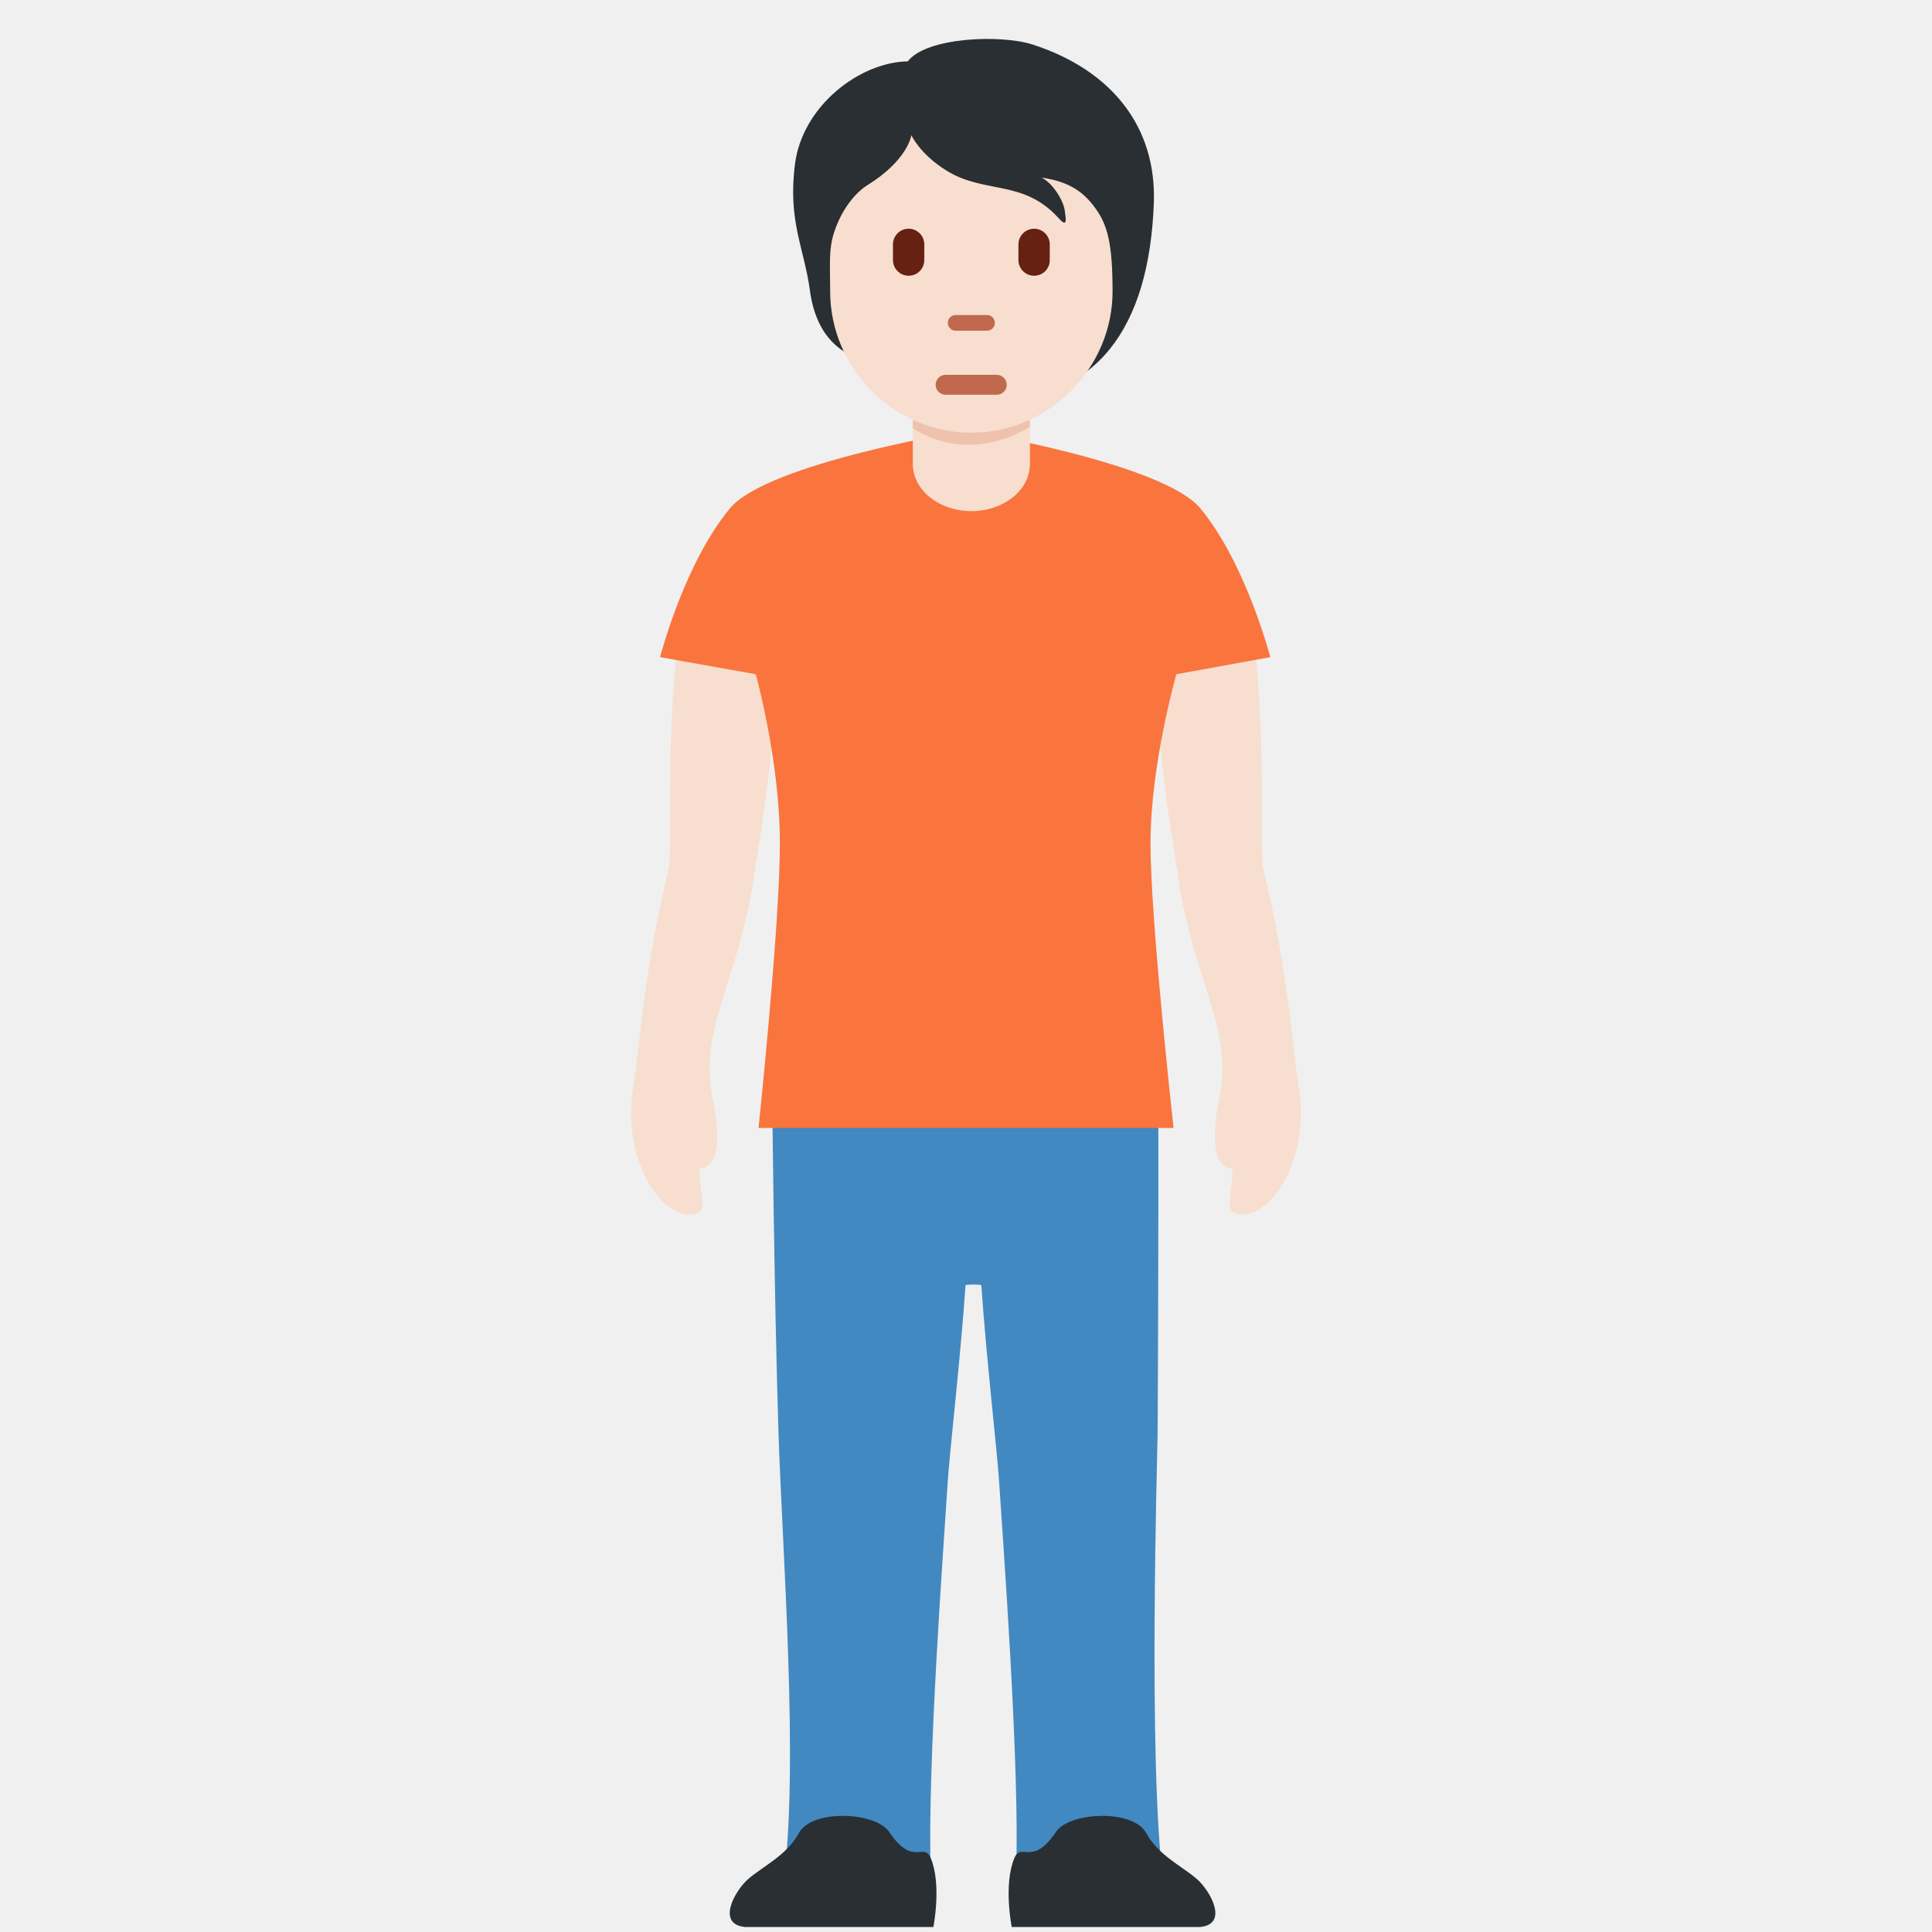
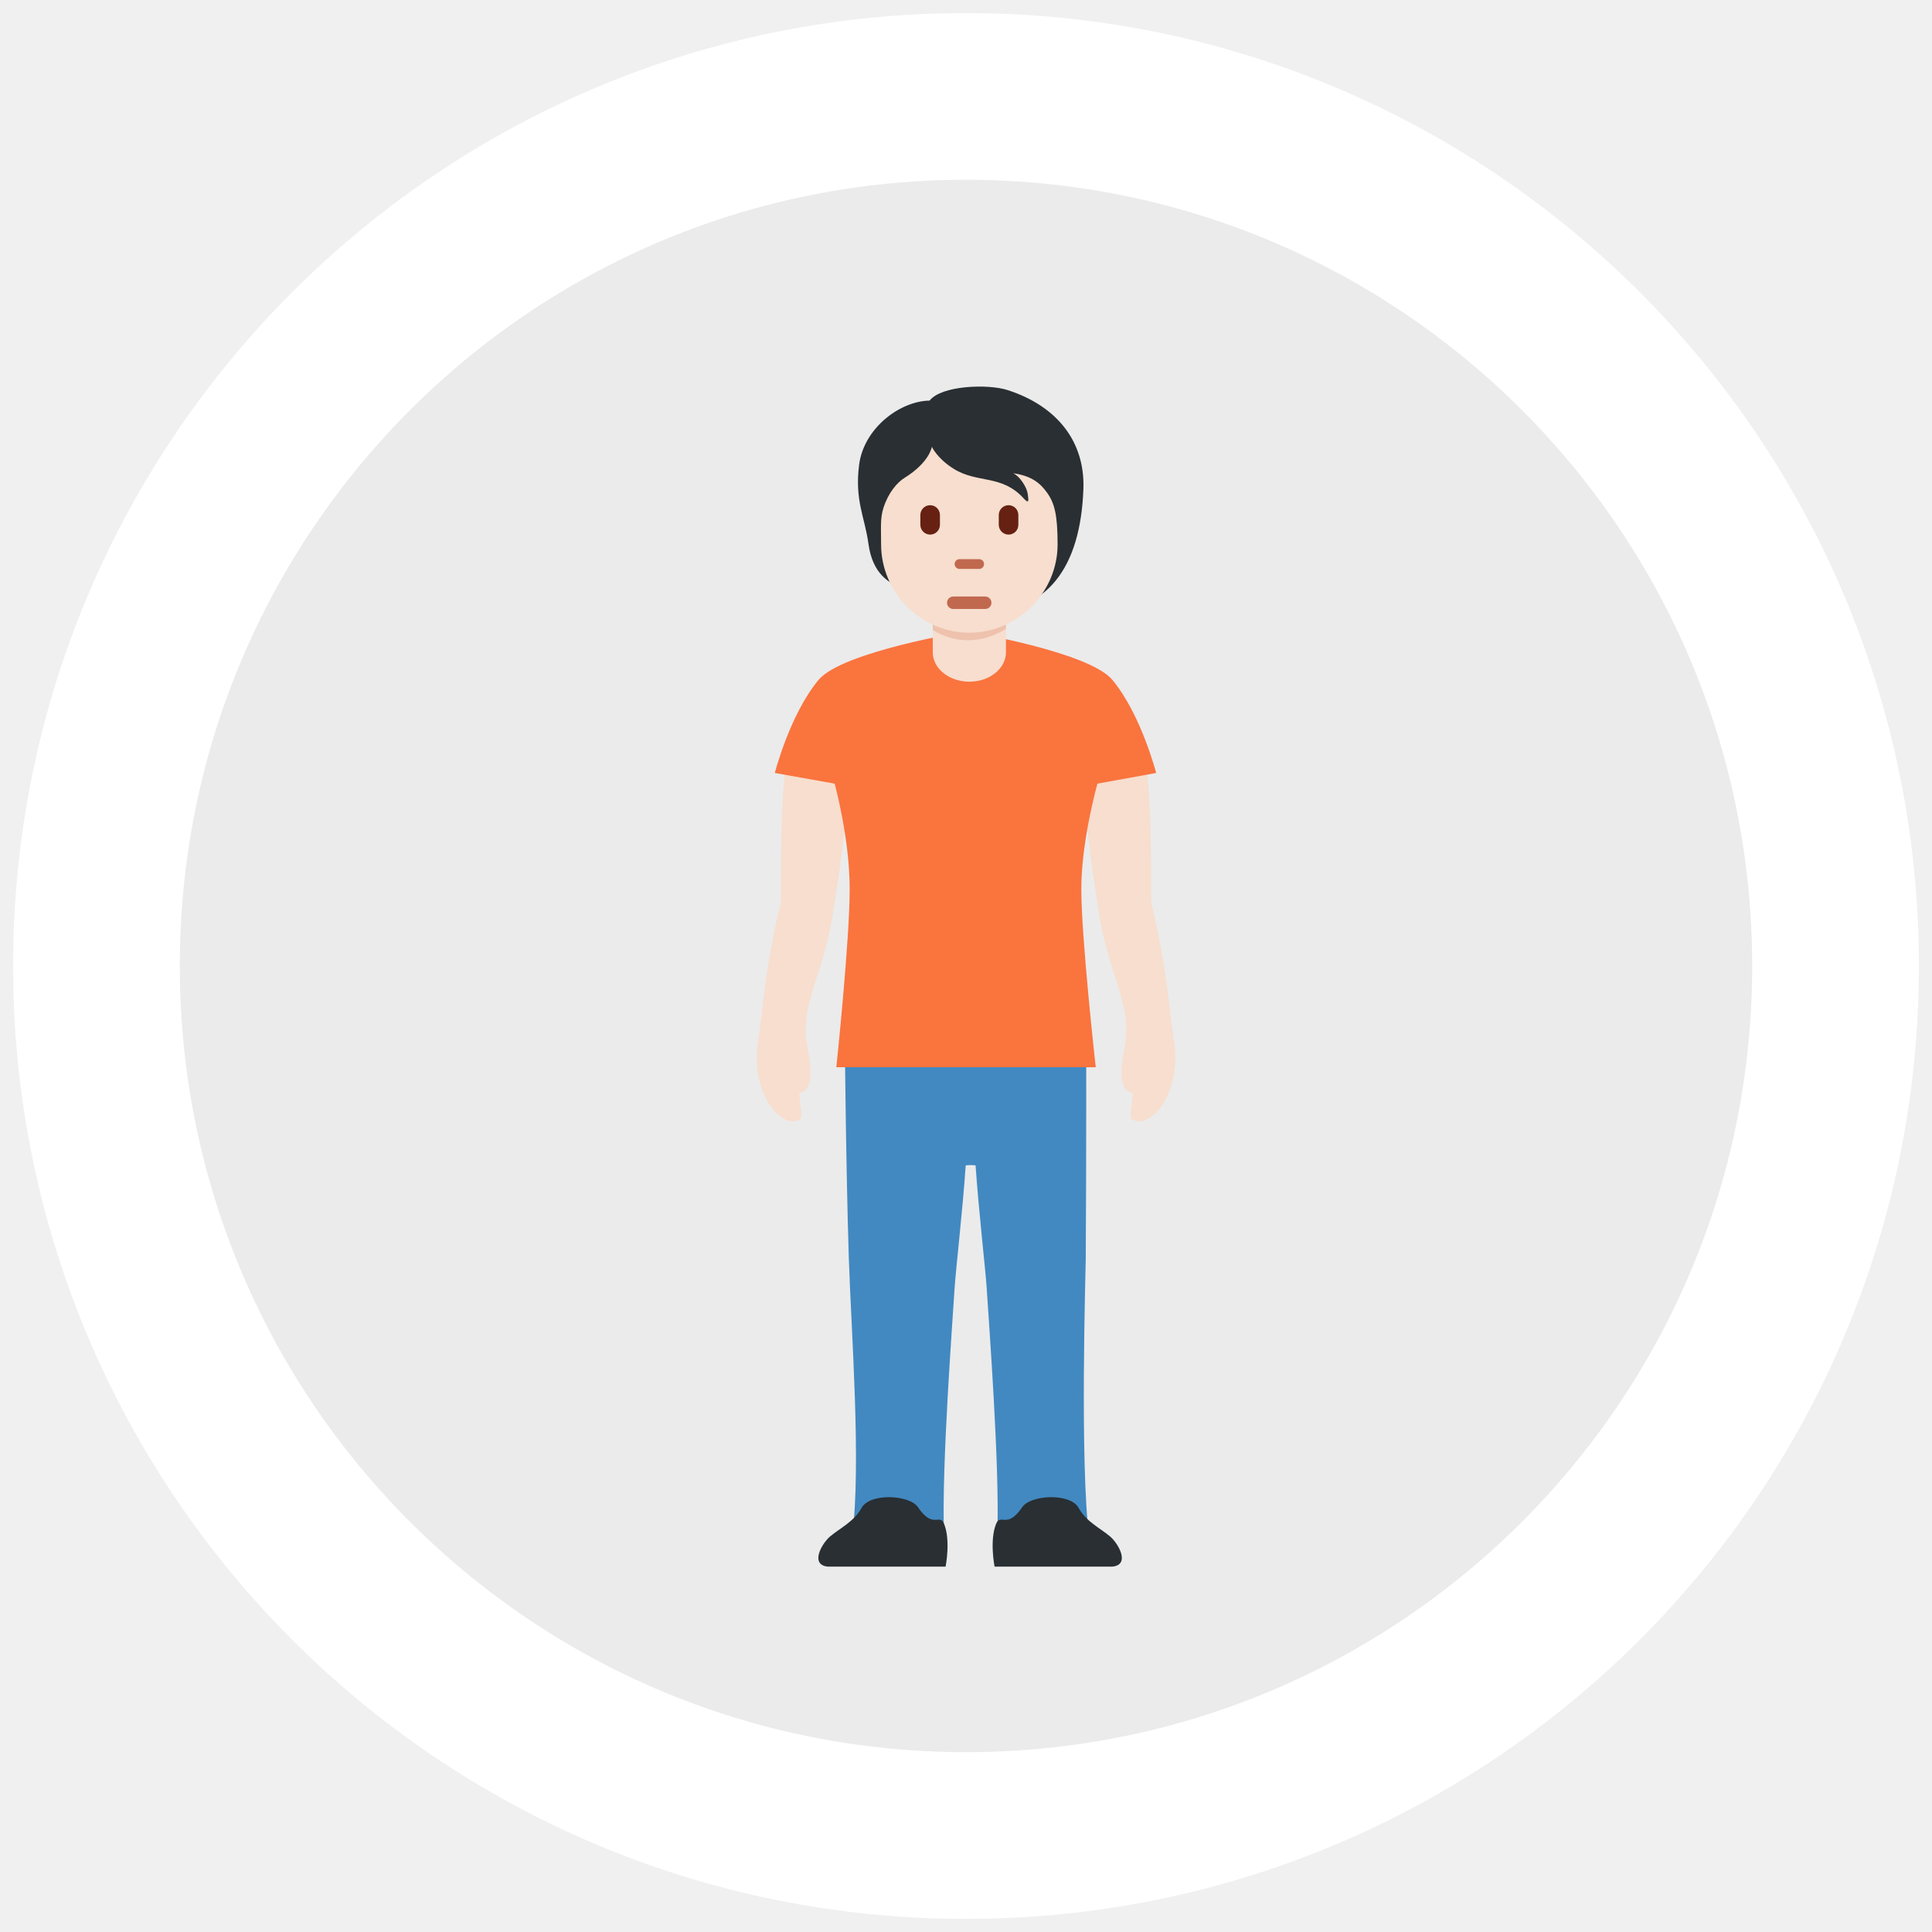
- <svg xmlns="http://www.w3.org/2000/svg" viewBox="0 0 36 36">
-   <path fill="#F7DECE" d="M13.052 22.569c-.236.161-.512-.02-.646-.131-.379-.313-.763-1.144-.611-2.142.154-1.008.199-2.185.673-4.137.055-.228-.069-2.776.212-4.528.076-.473.958-1.066 1.495-1.057.536.008.263.944.274 1.101.12 1.682-.348 4.279-.398 4.632-.277 1.956-1.033 2.835-.776 4.13.135.679.154 1.293-.242 1.345.005.366.106.728.019.787zm9.896 0c.236.161.512-.02.646-.131.379-.313.763-1.144.611-2.142-.154-1.008-.199-2.185-.673-4.137-.055-.228.069-2.776-.212-4.528-.076-.473-.958-1.066-1.495-1.057-.536.008-.263.944-.274 1.101-.12 1.682.348 4.279.398 4.632.277 1.956 1.033 2.835.776 4.13-.135.679-.154 1.293.242 1.345-.005.366-.106.728-.019.787z" />
-   <path fill="#4289C1" d="M21.57 26.733c.02-3.063.014-6.5.014-6.5h-7.197s.033 3.747.119 6.46c.067 2.14.382 6.193.096 8.349-.064.479 2.782.937 2.742-.125-.075-1.969.255-6.322.316-7.309.034-.547.241-2.326.331-3.659.011-.018.284-.018.295 0 .09 1.333.297 3.112.331 3.659.062.987.392 5.34.316 7.309-.041 1.062 2.805.604 2.742.125-.286-2.157-.107-7.96-.105-8.309z" />
-   <path fill="#FA743E" d="M22.366 9.472C21.661 8.623 18 8.023 18 8.023s-3.693.6-4.398 1.449c-.856 1.031-1.302 2.773-1.302 2.773l1.783.318s.449 1.612.449 3.148-.398 5.307-.398 5.307h7.734s-.43-3.84-.43-5.306.481-3.149.481-3.149l1.751-.318c-.002 0-.449-1.743-1.304-2.773z" />
-   <path fill="#292F33" d="M19.242.83c-.59-.191-1.98-.139-2.327.313-.903.017-1.962.834-2.101 1.91-.138 1.066.169 1.561.278 2.362.123.908.634 1.198 1.042 1.32.587.776 1.211.742 2.259.742 2.046 0 3.021-1.369 3.107-3.695.052-1.406-.774-2.472-2.258-2.952z" />
-   <path fill="#F7DECE" d="M17.009 6.893v1.754c0 .484.488.877 1.091.877s1.091-.393 1.091-.877V6.893h-2.182z" />
-   <path fill="#EEC2AD" d="M17.009 7.981c.396.251 1.201.557 2.182-.03V6.893h-2.182v1.088z" />
-   <path fill="#F7DECE" d="M20.412 3.882c-.198-.274-.452-.495-1.007-.573.208.096.408.425.434.608.026.182.052.33-.113.148-.661-.731-1.381-.443-2.094-.889-.498-.312-.65-.657-.65-.657s-.061.46-.816.929c-.219.136-.48.439-.625.886-.104.321-.072.608-.072 1.098 0 1.429 1.178 2.631 2.631 2.631s2.631-1.212 2.631-2.631c0-.89-.093-1.238-.319-1.55z" />
-   <path fill="#662113" d="M16.931 5.138c-.161 0-.292-.131-.292-.292v-.292c0-.161.131-.292.292-.292.161 0 .292.131.292.292v.292c0 .162-.131.292-.292.292zm2.338 0c-.161 0-.292-.131-.292-.292v-.292c0-.161.131-.292.292-.292.161 0 .292.131.292.292v.292c.001.162-.13.292-.292.292z" />
-   <path fill="#C1694F" d="M18.573 7.356h-.953c-.102 0-.186-.084-.186-.186s.084-.186.186-.186h.953c.102 0 .186.084.186.186s-.084.186-.186.186zm-.181-1.194h-.585c-.081 0-.146-.065-.146-.146 0-.081.065-.146.146-.146h.585c.081 0 .146.065.146.146.001.08-.065.146-.146.146z" />
-   <path fill="#292F33" d="M13.884 35.907c-.546-.051-.187-.684.061-.897.276-.238.718-.441.94-.852.246-.455 1.433-.395 1.683-.023.447.664.645.179.775.488.207.494.049 1.284.049 1.284h-3.508zm8.476 0c.546-.051.187-.684-.061-.897-.276-.238-.718-.441-.94-.852-.246-.455-1.433-.395-1.683-.023-.447.664-.645.179-.775.488-.207.494-.049 1.284-.049 1.284h3.508z" />
+ <svg xmlns="http://www.w3.org/2000/svg" width="100%" height="100%" viewBox="0 0 40 40" version="1.1" xml:space="preserve" style="fill-rule:evenodd;clip-rule:evenodd;stroke-linecap:round;stroke-linejoin:round;stroke-miterlimit:1.5;">
+   <g transform="matrix(1.03347,0,0,1.03347,-1.64942,-1.33037)">
+     <circle cx="20.948" cy="20.639" r="17.42" style="fill:rgb(235,235,235);stroke:white;stroke-width:3.34px;" />
+   </g>
+   <g id="passenger" transform="matrix(0.694441,0,0,0.694441,20,20)">
+     <g transform="matrix(1,0,0,1,-18,-18)">
+       <path d="M13.052,22.569C12.816,22.73 12.54,22.549 12.406,22.438C12.027,22.125 11.643,21.294 11.795,20.296C11.949,19.288 11.994,18.111 12.468,16.159C12.523,15.931 12.399,13.383 12.68,11.631C12.756,11.158 13.638,10.565 14.175,10.574C14.711,10.582 14.438,11.518 14.449,11.675C14.569,13.357 14.101,15.954 14.051,16.307C13.774,18.263 13.018,19.142 13.275,20.437C13.41,21.116 13.429,21.73 13.033,21.782C13.038,22.148 13.139,22.51 13.052,22.569ZM22.948,22.569C23.184,22.73 23.46,22.549 23.594,22.438C23.973,22.125 24.357,21.294 24.205,20.296C24.051,19.288 24.006,18.111 23.532,16.159C23.477,15.931 23.601,13.383 23.32,11.631C23.244,11.158 22.362,10.565 21.825,10.574C21.289,10.582 21.562,11.518 21.551,11.675C21.431,13.357 21.899,15.954 21.949,16.307C22.226,18.263 22.982,19.142 22.725,20.437C22.59,21.116 22.571,21.73 22.967,21.782C22.962,22.148 22.861,22.51 22.948,22.569Z" style="fill:rgb(247,222,206);fill-rule:nonzero;" />
+       <path d="M21.57,26.733C21.59,23.67 21.584,20.233 21.584,20.233L14.387,20.233C14.387,20.233 14.42,23.98 14.506,26.693C14.573,28.833 14.888,32.886 14.602,35.042C14.538,35.521 17.384,35.979 17.344,34.917C17.269,32.948 17.599,28.595 17.66,27.608C17.694,27.061 17.901,25.282 17.991,23.949C18.002,23.931 18.275,23.931 18.286,23.949C18.376,25.282 18.583,27.061 18.617,27.608C18.679,28.595 19.009,32.948 18.933,34.917C18.892,35.979 21.738,35.521 21.675,35.042C21.389,32.885 21.568,27.082 21.57,26.733Z" style="fill:rgb(66,137,193);fill-rule:nonzero;" />
+       <path d="M22.366,9.472C21.661,8.623 18,8.023 18,8.023C18,8.023 14.307,8.623 13.602,9.472C12.746,10.503 12.3,12.245 12.3,12.245L14.083,12.563C14.083,12.563 14.532,14.175 14.532,15.711C14.532,17.247 14.134,21.018 14.134,21.018L21.868,21.018C21.868,21.018 21.438,17.178 21.438,15.712C21.438,14.246 21.919,12.563 21.919,12.563L23.67,12.245C23.668,12.245 23.221,10.502 22.366,9.472Z" style="fill:rgb(250,116,62);fill-rule:nonzero;" />
+       <path d="M19.242,0.83C18.652,0.639 17.262,0.691 16.915,1.143C16.012,1.16 14.953,1.977 14.814,3.053C14.676,4.119 14.983,4.614 15.092,5.415C15.215,6.323 15.726,6.613 16.134,6.735C16.721,7.511 17.345,7.477 18.393,7.477C20.439,7.477 21.414,6.108 21.5,3.782C21.552,2.376 20.726,1.31 19.242,0.83Z" style="fill:rgb(41,47,51);fill-rule:nonzero;" />
+       <path d="M17.009,6.893L17.009,8.647C17.009,9.131 17.497,9.524 18.1,9.524C18.703,9.524 19.191,9.131 19.191,8.647L19.191,6.893L17.009,6.893Z" style="fill:rgb(247,222,206);fill-rule:nonzero;" />
+       <path d="M17.009,7.981C17.405,8.232 18.21,8.538 19.191,7.951L19.191,6.893L17.009,6.893L17.009,7.981Z" style="fill:rgb(238,194,173);fill-rule:nonzero;" />
+       <path d="M20.412,3.882C20.214,3.608 19.96,3.387 19.405,3.309C19.613,3.405 19.813,3.734 19.839,3.917C19.865,4.099 19.891,4.247 19.726,4.065C19.065,3.334 18.345,3.622 17.632,3.176C17.134,2.864 16.982,2.519 16.982,2.519C16.982,2.519 16.921,2.979 16.166,3.448C15.947,3.584 15.686,3.887 15.541,4.334C15.437,4.655 15.469,4.942 15.469,5.432C15.469,6.861 16.647,8.063 18.1,8.063C19.553,8.063 20.731,6.851 20.731,5.432C20.731,4.542 20.638,4.194 20.412,3.882Z" style="fill:rgb(247,222,206);fill-rule:nonzero;" />
+       <path d="M16.931,5.138C16.77,5.138 16.639,5.007 16.639,4.846L16.639,4.554C16.639,4.393 16.77,4.262 16.931,4.262C17.092,4.262 17.223,4.393 17.223,4.554L17.223,4.846C17.223,5.008 17.092,5.138 16.931,5.138ZM19.269,5.138C19.108,5.138 18.977,5.007 18.977,4.846L18.977,4.554C18.977,4.393 19.108,4.262 19.269,4.262C19.43,4.262 19.561,4.393 19.561,4.554L19.561,4.846C19.562,5.008 19.431,5.138 19.269,5.138Z" style="fill:rgb(102,33,19);fill-rule:nonzero;" />
+       <path d="M18.573,7.356L17.62,7.356C17.518,7.356 17.434,7.272 17.434,7.17C17.434,7.068 17.518,6.984 17.62,6.984L18.573,6.984C18.675,6.984 18.759,7.068 18.759,7.17C18.759,7.272 18.675,7.356 18.573,7.356ZM18.392,6.162L17.807,6.162C17.726,6.162 17.661,6.097 17.661,6.016C17.661,5.935 17.726,5.87 17.807,5.87L18.392,5.87C18.473,5.87 18.538,5.935 18.538,6.016C18.539,6.096 18.473,6.162 18.392,6.162Z" style="fill:rgb(193,105,79);fill-rule:nonzero;" />
+       <path d="M13.884,35.907C13.338,35.856 13.697,35.223 13.945,35.01C14.221,34.772 14.663,34.569 14.885,34.158C15.131,33.703 16.318,33.763 16.568,34.135C17.015,34.799 17.213,34.314 17.343,34.623C17.55,35.117 17.392,35.907 17.392,35.907L13.884,35.907ZM22.36,35.907C22.906,35.856 22.547,35.223 22.299,35.01C22.023,34.772 21.581,34.569 21.359,34.158C21.113,33.703 19.926,33.763 19.676,34.135C19.229,34.799 19.031,34.314 18.901,34.623C18.694,35.117 18.852,35.907 18.852,35.907L22.36,35.907Z" style="fill:rgb(41,47,51);fill-rule:nonzero;" />
+     </g>
+   </g>
</svg>
